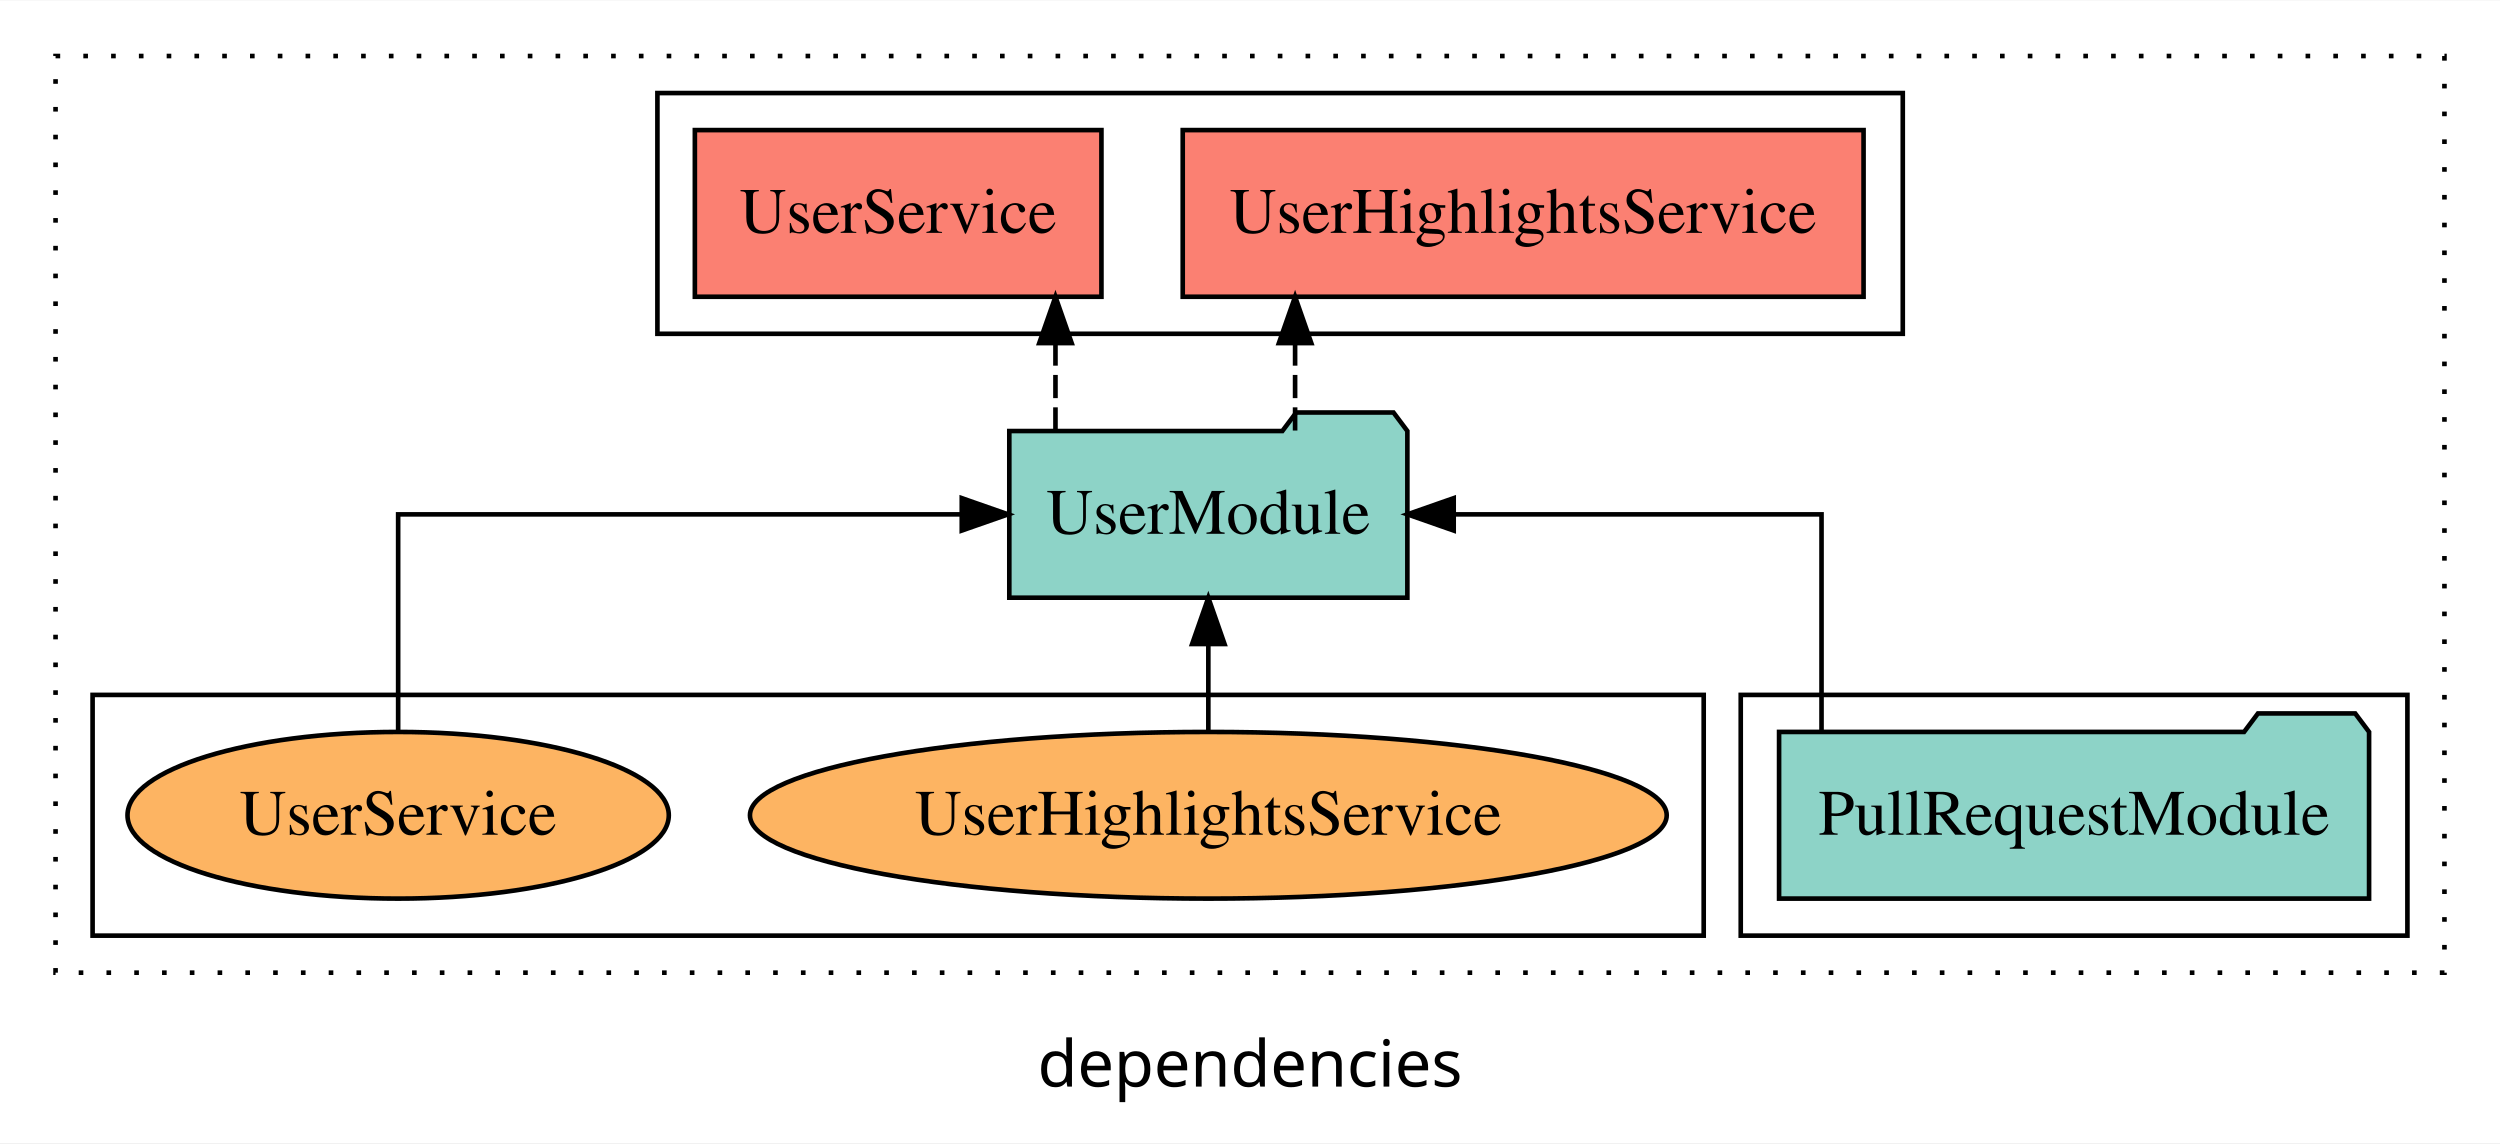
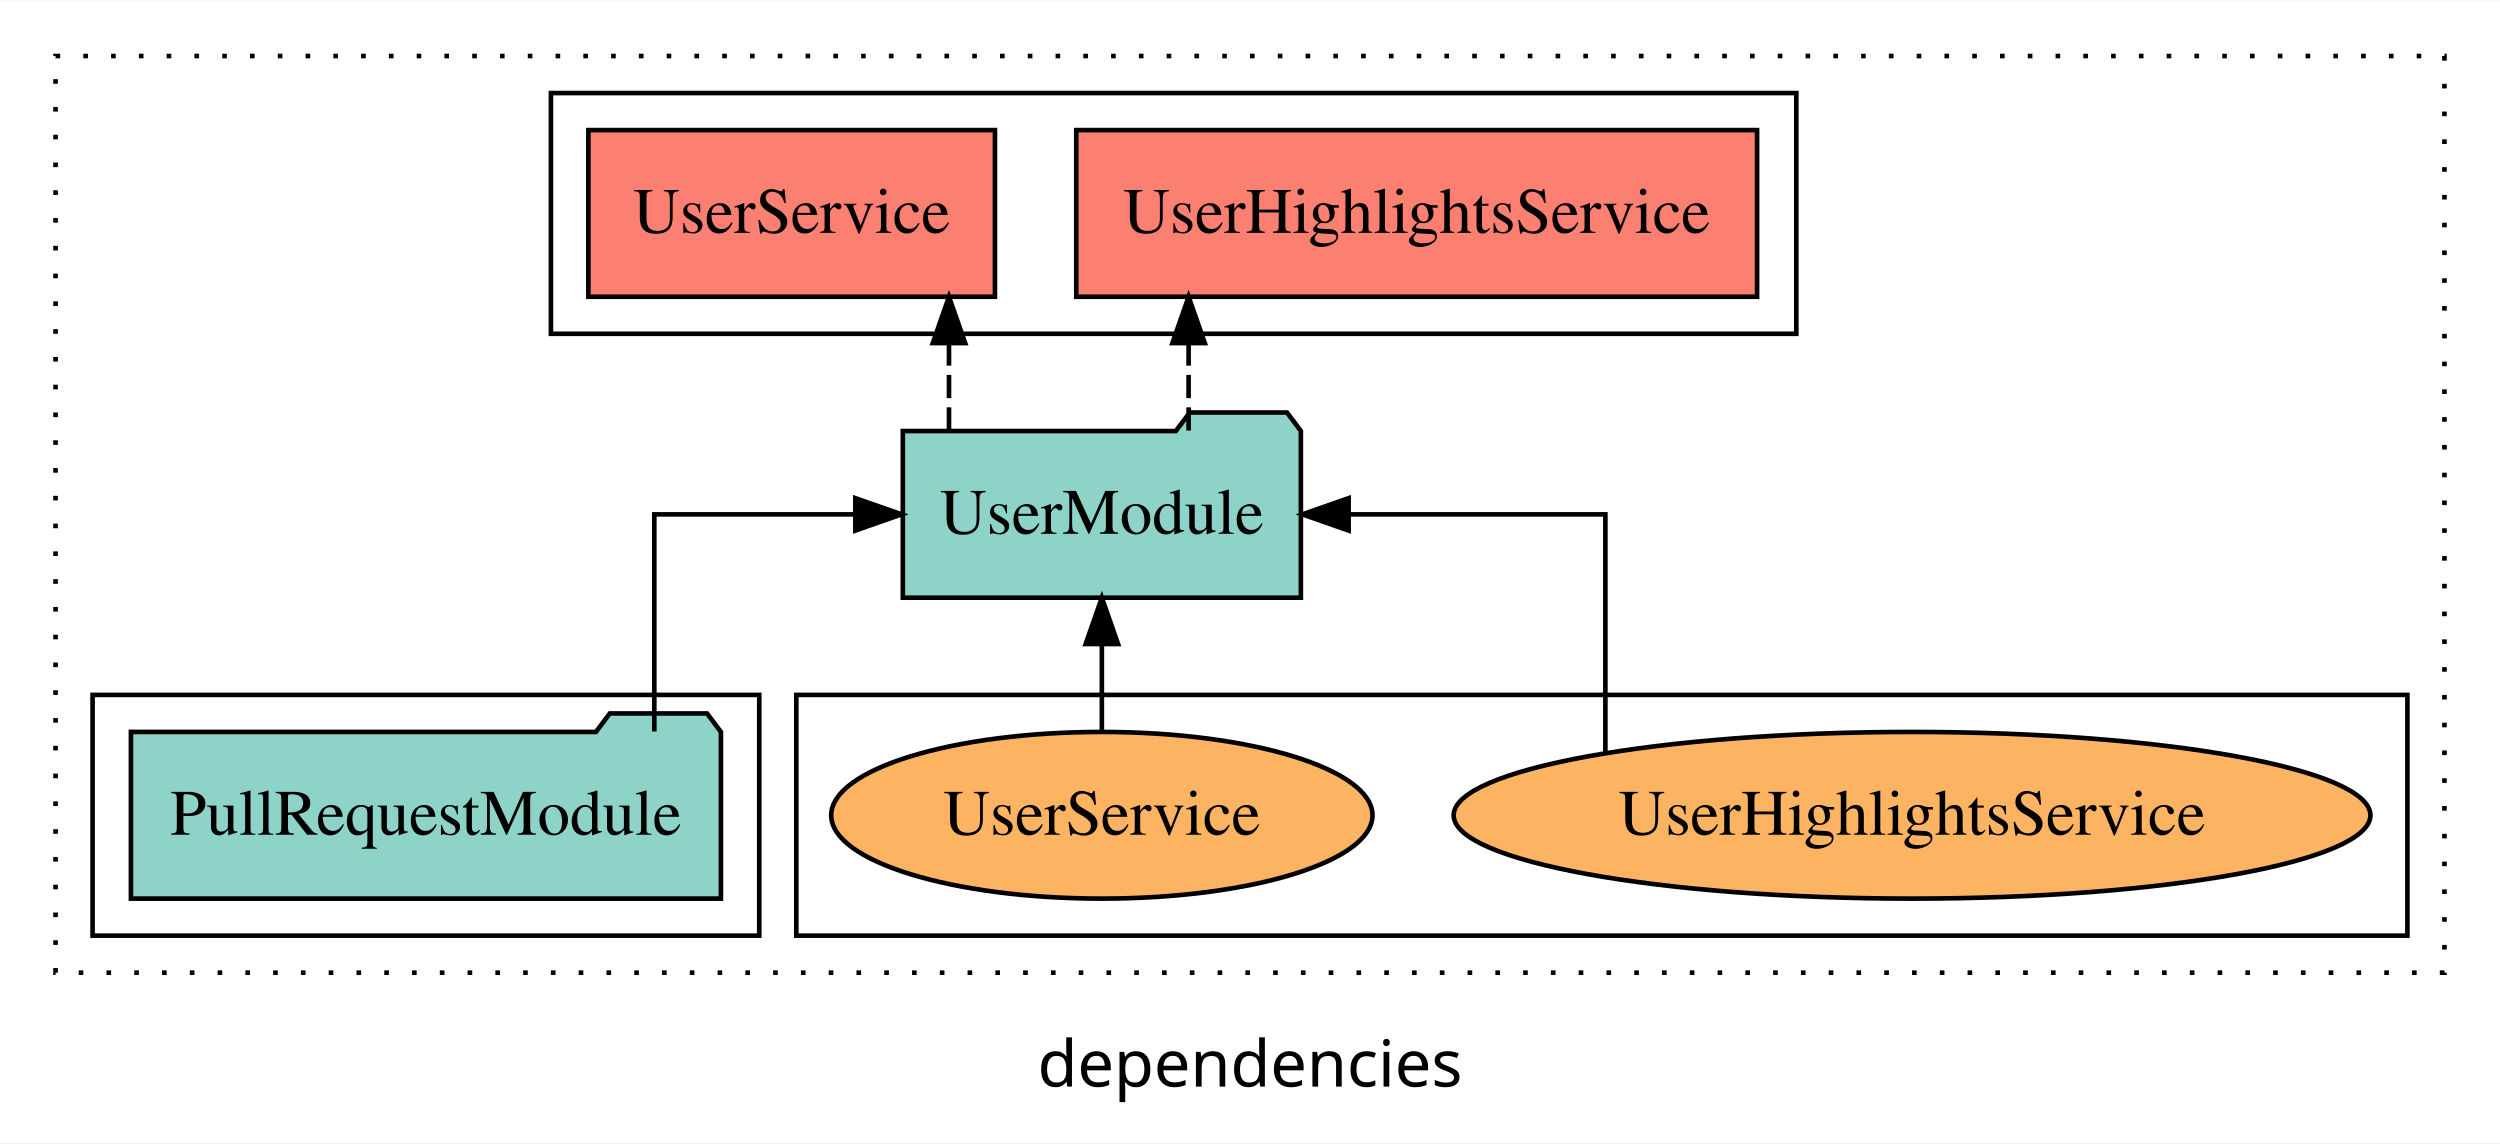
<svg xmlns="http://www.w3.org/2000/svg" width="540pt" height="247pt" viewBox="0.00 0.00 540.00 246.80">
  <g id="graph0" class="graph" transform="scale(1 1) rotate(0) translate(4 242.8)">
    <polygon fill="white" stroke="transparent" points="-4,4 -4,-242.8 536,-242.8 536,4 -4,4" />
    <text text-anchor="middle" x="266" y="-8.2" font-family="sans-serif" font-size="14.00">dependencies</text>
    <g id="clust1" class="cluster">
      <polygon fill="none" stroke="black" stroke-dasharray="1,5" points="8,-32.8 8,-230.8 524,-230.8 524,-32.8 8,-32.8" />
    </g>
-     <g id="clust3" class="cluster">
-       <polygon fill="none" stroke="black" points="372,-40.8 372,-92.8 516,-92.8 516,-40.8 372,-40.8" />
+     <g id="clust6" class="cluster">
+       <polygon fill="none" stroke="black" points="168,-40.8 168,-92.8 516,-92.8 516,-40.8 168,-40.8" />
    </g>
    <g id="clust4" class="cluster">
-       <polygon fill="none" stroke="black" points="138,-170.8 138,-222.8 407,-222.8 407,-170.8 138,-170.8" />
+       <polygon fill="none" stroke="black" points="115,-170.8 115,-222.8 384,-222.8 384,-170.8 115,-170.8" />
    </g>
-     <g id="clust6" class="cluster">
-       <polygon fill="none" stroke="black" points="16,-40.8 16,-92.8 364,-92.8 364,-40.8 16,-40.8" />
+     <g id="clust3" class="cluster">
+       <polygon fill="none" stroke="black" points="16,-40.8 16,-92.8 160,-92.8 160,-40.8 16,-40.8" />
    </g>
    <g id="node1" class="node">
-       <polygon fill="#8dd3c7" stroke="black" points="507.72,-84.8 504.72,-88.8 483.72,-88.8 480.72,-84.8 380.28,-84.8 380.28,-48.8 507.72,-48.8 507.72,-84.8" />
-       <text text-anchor="middle" x="444" y="-62.6" font-family="Times,serif" font-size="14.00">PullRequestModule</text>
+       <polygon fill="#8dd3c7" stroke="black" points="151.72,-84.8 148.72,-88.8 127.72,-88.8 124.72,-84.8 24.28,-84.8 24.28,-48.8 151.72,-48.8 151.72,-84.8" />
+       <text text-anchor="middle" x="88" y="-62.6" font-family="Times,serif" font-size="14.00">PullRequestModule</text>
    </g>
    <g id="node2" class="node">
-       <polygon fill="#8dd3c7" stroke="black" points="299.99,-149.8 296.99,-153.8 275.99,-153.8 272.99,-149.8 214.01,-149.8 214.01,-113.8 299.99,-113.8 299.99,-149.8" />
-       <text text-anchor="middle" x="257" y="-127.6" font-family="Times,serif" font-size="14.00">UserModule</text>
+       <polygon fill="#8dd3c7" stroke="black" points="276.99,-149.8 273.99,-153.8 252.99,-153.8 249.99,-149.8 191.01,-149.8 191.01,-113.8 276.99,-113.8 276.99,-149.8" />
+       <text text-anchor="middle" x="234" y="-127.6" font-family="Times,serif" font-size="14.00">UserModule</text>
    </g>
    <g id="edge1" class="edge">
-       <path fill="none" stroke="black" d="M389.45,-84.91C389.45,-104.14 389.45,-131.8 389.45,-131.8 389.45,-131.8 310,-131.8 310,-131.8" />
-       <polygon fill="black" stroke="black" points="310,-128.3 300,-131.8 310,-135.3 310,-128.3" />
+       <path fill="none" stroke="black" d="M137.33,-84.91C137.33,-104.14 137.33,-131.8 137.33,-131.8 137.33,-131.8 180.75,-131.8 180.75,-131.8" />
+       <polygon fill="black" stroke="black" points="180.75,-135.3 190.75,-131.8 180.75,-128.3 180.75,-135.3" />
    </g>
    <g id="node3" class="node">
-       <polygon fill="#fb8072" stroke="black" points="398.53,-214.8 251.47,-214.8 251.47,-178.8 398.53,-178.8 398.53,-214.8" />
-       <text text-anchor="middle" x="325" y="-192.6" font-family="Times,serif" font-size="14.00">UserHighlightsService </text>
+       <polygon fill="#fb8072" stroke="black" points="375.53,-214.8 228.47,-214.8 228.47,-178.8 375.53,-178.8 375.53,-214.8" />
+       <text text-anchor="middle" x="302" y="-192.6" font-family="Times,serif" font-size="14.00">UserHighlightsService </text>
    </g>
    <g id="edge2" class="edge">
-       <path fill="none" stroke="black" stroke-dasharray="5,2" d="M275.74,-149.91C275.74,-149.91 275.74,-168.79 275.74,-168.79" />
-       <polygon fill="black" stroke="black" points="272.24,-168.79 275.74,-178.79 279.24,-168.79 272.24,-168.79" />
+       <path fill="none" stroke="black" stroke-dasharray="5,2" d="M252.74,-149.91C252.74,-149.91 252.74,-168.79 252.74,-168.79" />
+       <polygon fill="black" stroke="black" points="249.24,-168.79 252.74,-178.79 256.24,-168.79 249.24,-168.79" />
    </g>
    <g id="node4" class="node">
-       <polygon fill="#fb8072" stroke="black" points="233.91,-214.8 146.09,-214.8 146.09,-178.8 233.91,-178.8 233.91,-214.8" />
-       <text text-anchor="middle" x="190" y="-192.6" font-family="Times,serif" font-size="14.00">UserService </text>
+       <polygon fill="#fb8072" stroke="black" points="210.91,-214.8 123.09,-214.8 123.09,-178.8 210.91,-178.8 210.91,-214.8" />
+       <text text-anchor="middle" x="167" y="-192.6" font-family="Times,serif" font-size="14.00">UserService </text>
    </g>
    <g id="edge3" class="edge">
-       <path fill="none" stroke="black" stroke-dasharray="5,2" d="M223.98,-149.91C223.98,-149.91 223.98,-168.79 223.98,-168.79" />
-       <polygon fill="black" stroke="black" points="220.48,-168.79 223.98,-178.79 227.48,-168.79 220.48,-168.79" />
+       <path fill="none" stroke="black" stroke-dasharray="5,2" d="M200.98,-149.91C200.98,-149.91 200.98,-168.79 200.98,-168.79" />
+       <polygon fill="black" stroke="black" points="197.48,-168.79 200.98,-178.79 204.48,-168.79 197.48,-168.79" />
    </g>
    <g id="node5" class="node">
-       <ellipse fill="#fdb462" stroke="black" cx="257" cy="-66.8" rx="99.01" ry="18" />
-       <text text-anchor="middle" x="257" y="-62.6" font-family="Times,serif" font-size="14.00">UserHighlightsService</text>
+       <ellipse fill="#fdb462" stroke="black" cx="409" cy="-66.8" rx="99.01" ry="18" />
+       <text text-anchor="middle" x="409" y="-62.6" font-family="Times,serif" font-size="14.00">UserHighlightsService</text>
    </g>
    <g id="edge4" class="edge">
-       <path fill="none" stroke="black" d="M257,-84.91C257,-84.91 257,-103.79 257,-103.79" />
-       <polygon fill="black" stroke="black" points="253.5,-103.79 257,-113.79 260.5,-103.79 253.5,-103.79" />
+       <path fill="none" stroke="black" d="M342.76,-80.27C342.76,-99.31 342.76,-131.8 342.76,-131.8 342.76,-131.8 287.3,-131.8 287.3,-131.8" />
+       <polygon fill="black" stroke="black" points="287.3,-128.3 277.3,-131.8 287.3,-135.3 287.3,-128.3" />
    </g>
    <g id="node6" class="node">
-       <ellipse fill="#fdb462" stroke="black" cx="82" cy="-66.8" rx="58.46" ry="18" />
-       <text text-anchor="middle" x="82" y="-62.6" font-family="Times,serif" font-size="14.00">UserService</text>
+       <ellipse fill="#fdb462" stroke="black" cx="234" cy="-66.8" rx="58.46" ry="18" />
+       <text text-anchor="middle" x="234" y="-62.6" font-family="Times,serif" font-size="14.00">UserService</text>
    </g>
    <g id="edge5" class="edge">
-       <path fill="none" stroke="black" d="M82,-84.91C82,-104.14 82,-131.8 82,-131.8 82,-131.8 203.74,-131.8 203.74,-131.8" />
-       <polygon fill="black" stroke="black" points="203.74,-135.3 213.74,-131.8 203.74,-128.3 203.74,-135.3" />
+       <path fill="none" stroke="black" d="M234,-84.91C234,-84.91 234,-103.79 234,-103.79" />
+       <polygon fill="black" stroke="black" points="230.5,-103.79 234,-113.79 237.5,-103.79 230.5,-103.79" />
    </g>
  </g>
</svg>
